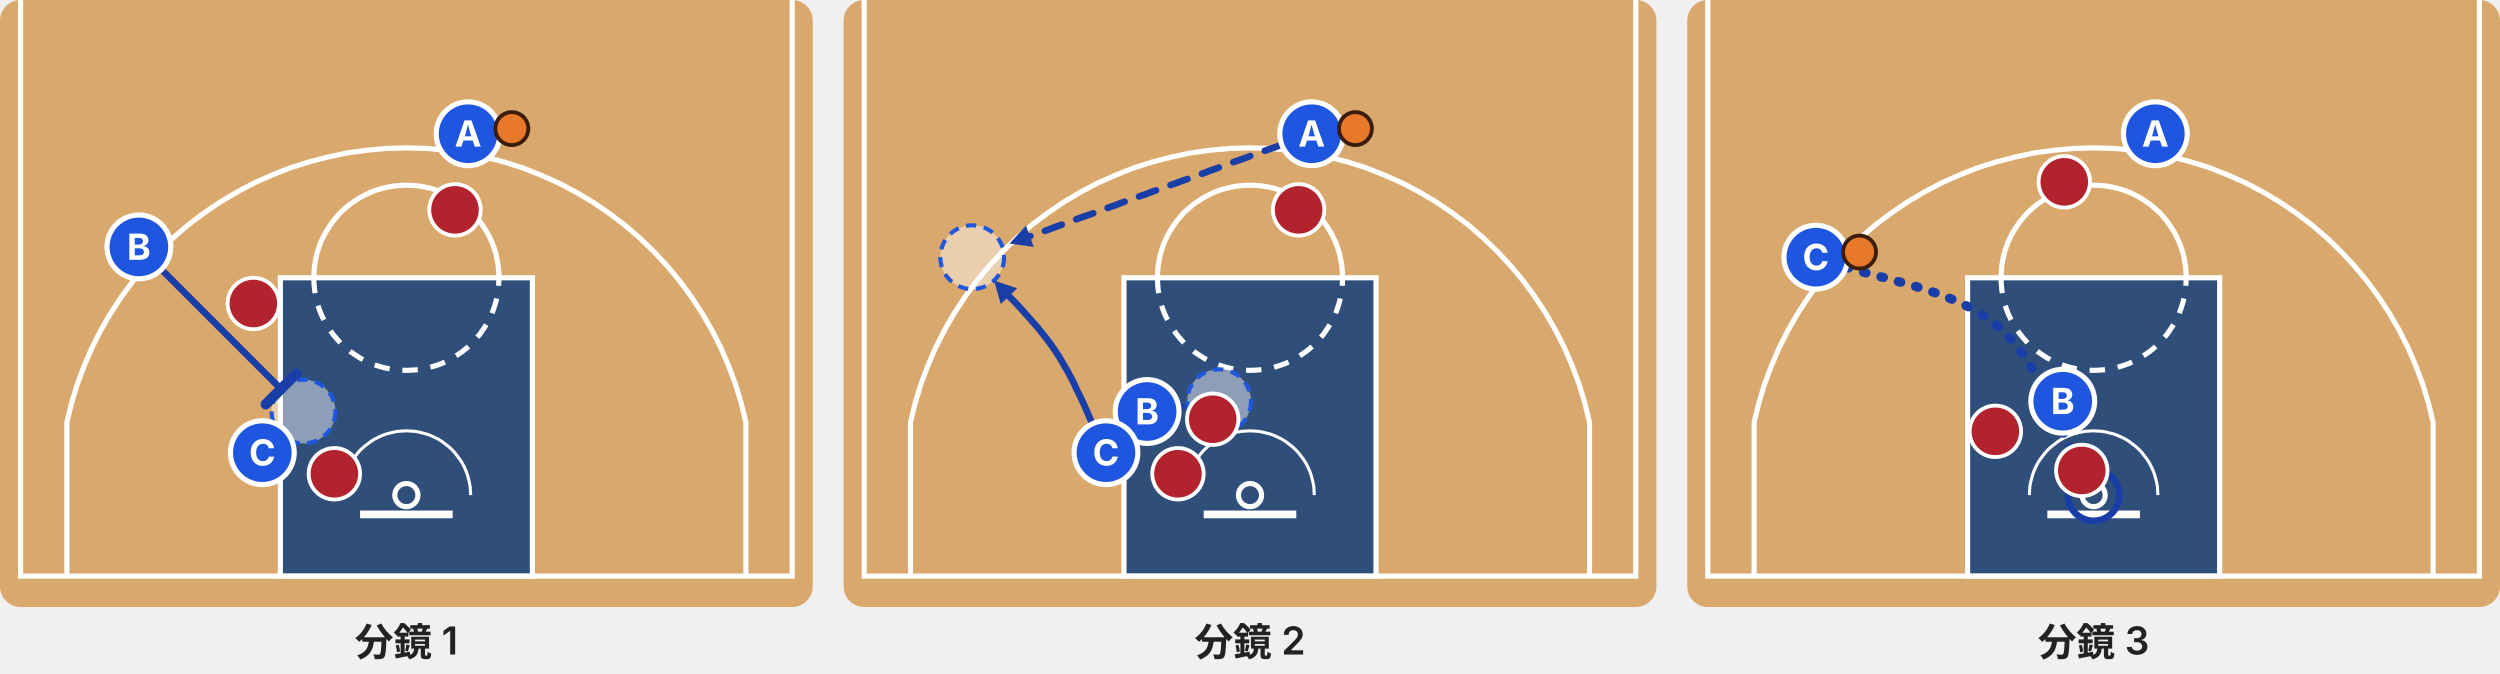
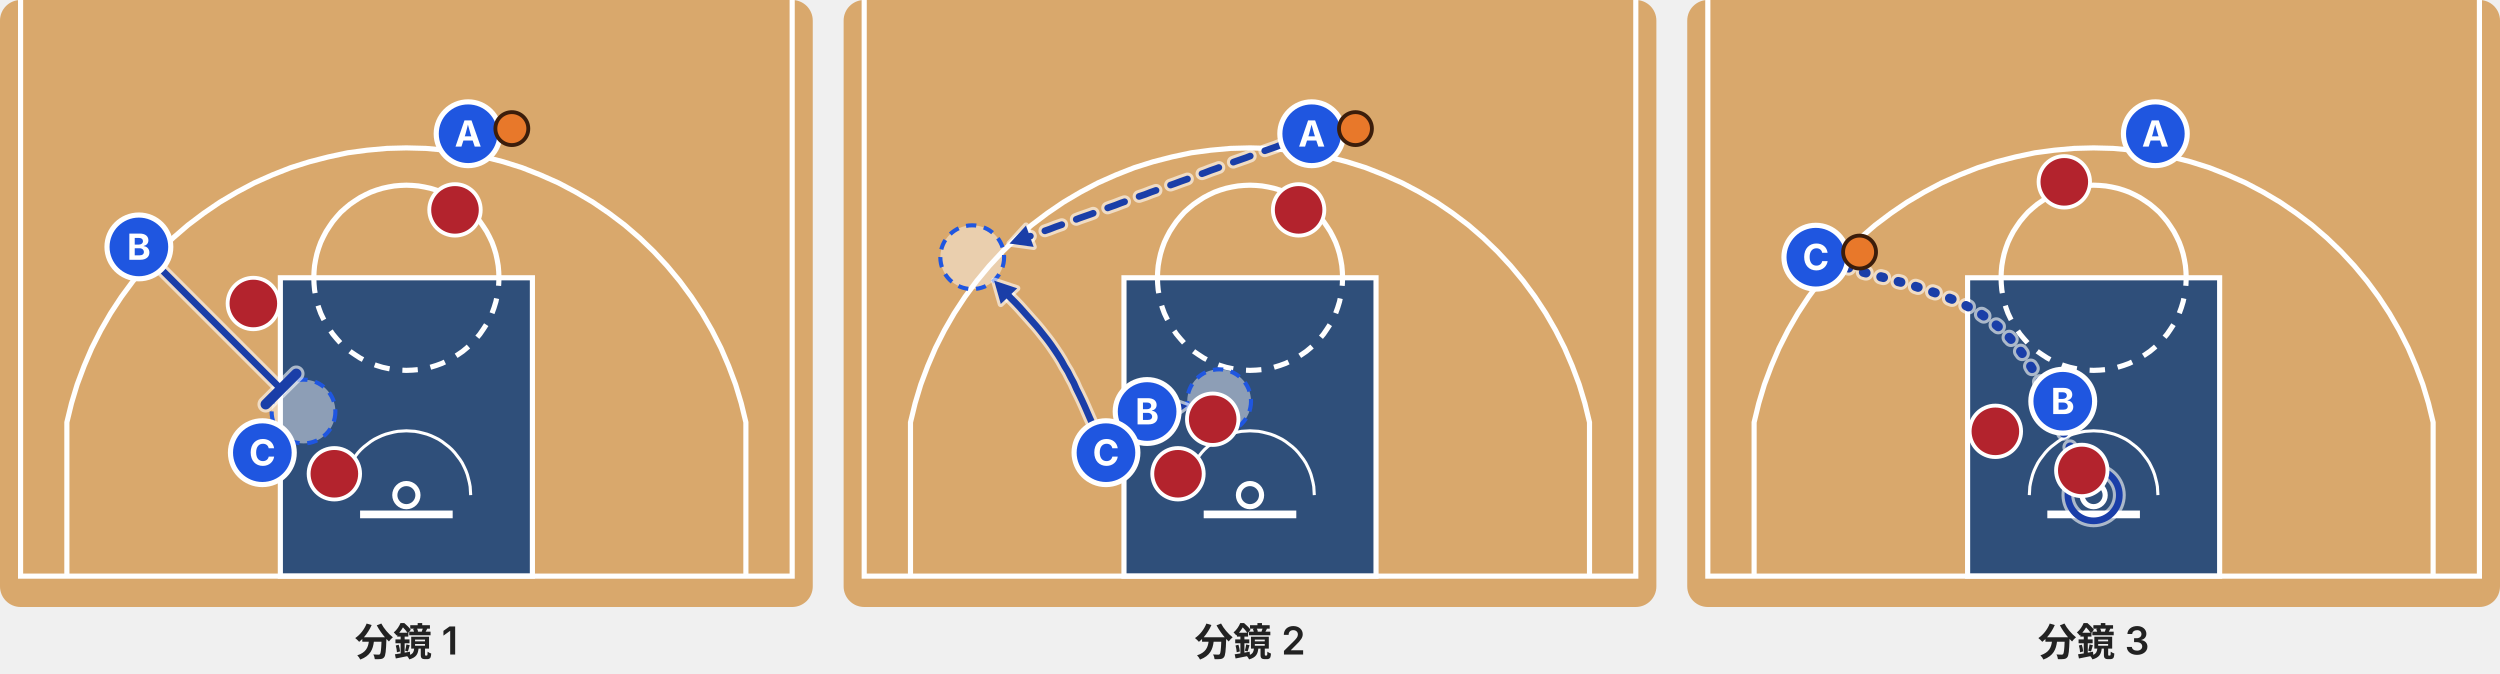
<svg xmlns="http://www.w3.org/2000/svg" viewBox="0 0 972.0 262.0" width="972.0" height="262.0" font-family="-apple-system, 'PingFang TC', 'Noto Sans TC', sans-serif">
  <g transform="translate(0,0)">
    <rect width="316.0" height="236.0" rx="8" fill="#d9a86c" />
    <rect x="109.0" y="108.0" width="98.0" height="116.0" fill="#2f4f7a" stroke="#ffffff" stroke-width="2" />
    <polyline points="8.0,0.0 8.0,224.0 308.0,224.0 308.0,0.0" fill="none" stroke="#ffffff" stroke-width="2" />
    <polyline points="194.0,108.0 193.9,105.6 193.7,103.3 193.3,101.0 192.8,98.7 192.1,96.4 191.3,94.2 190.3,92.1 189.2,90.0 187.9,88.0 186.6,86.1 185.1,84.3 183.5,82.5 181.7,80.9 179.9,79.4 178.0,78.1 176.0,76.8 173.9,75.7 171.8,74.7 169.6,73.9 167.3,73.2 165.0,72.7 162.7,72.3 160.4,72.1 158.0,72.0 155.6,72.1 153.3,72.3 151.0,72.7 148.7,73.2 146.4,73.9 144.2,74.7 142.1,75.7 140.0,76.8 138.0,78.1 136.1,79.4 134.3,80.9 132.5,82.5 130.9,84.3 129.4,86.1 128.1,88.0 126.8,90.0 125.7,92.1 124.7,94.2 123.9,96.4 123.2,98.7 122.7,101.0 122.3,103.3 122.1,105.6 122.0,108.0" fill="none" stroke="#ffffff" stroke-width="2" />
    <polyline points="122.0,108.0 122.1,110.4 122.3,112.7 122.7,115.0 123.2,117.3 123.9,119.6 124.7,121.8 125.7,123.9 126.8,126.0 128.1,128.0 129.4,129.9 130.9,131.7 132.5,133.5 134.3,135.1 136.1,136.6 138.0,137.9 140.0,139.2 142.1,140.3 144.2,141.3 146.4,142.1 148.7,142.8 151.0,143.3 153.3,143.7 155.6,143.9 158.0,144.0 160.4,143.9 162.7,143.7 165.0,143.3 167.3,142.8 169.6,142.1 171.8,141.3 173.9,140.3 176.0,139.2 178.0,137.9 179.9,136.6 181.7,135.1 183.5,133.5 185.1,131.7 186.6,129.9 187.9,128.0 189.2,126.0 190.3,123.9 191.3,121.8 192.1,119.6 192.8,117.3 193.3,115.0 193.7,112.7 193.9,110.4 194.0,108.0" fill="none" stroke="#ffffff" stroke-width="2" stroke-dasharray="6 5" />
    <polyline points="290.0,224.0 290.0,164.2 288.2,156.8 286.0,149.5 283.3,142.3 280.3,135.3 276.8,128.4 273.0,121.8 268.8,115.4 264.3,109.3 259.4,103.4 254.2,97.8 248.7,92.5 242.9,87.5 236.8,82.9 230.5,78.6 223.9,74.7 217.1,71.1 210.1,68.0 203.0,65.2 195.7,62.9 188.3,61.0 180.8,59.4 173.3,58.4 165.6,57.7 158.0,57.5 150.4,57.7 142.7,58.4 135.2,59.4 127.7,61.0 120.3,62.9 113.0,65.2 105.9,68.0 98.9,71.1 92.1,74.7 85.5,78.6 79.2,82.9 73.1,87.5 67.3,92.5 61.8,97.8 56.6,103.4 51.7,109.3 47.2,115.4 43.0,121.8 39.2,128.4 35.7,135.3 32.7,142.3 30.0,149.5 27.8,156.8 26.0,164.2 26.0,224.0" fill="none" stroke="#ffffff" stroke-width="2" />
    <polyline points="183.0,192.5 182.9,190.9 182.8,189.2 182.5,187.6 182.1,186.0 181.7,184.5 181.1,182.9 180.4,181.4 179.7,180.0 178.8,178.6 177.8,177.3 176.8,176.0 175.7,174.8 174.5,173.7 173.2,172.7 171.9,171.7 170.5,170.8 169.1,170.1 167.6,169.4 166.0,168.8 164.5,168.4 162.9,168.0 161.3,167.7 159.6,167.6 158.0,167.5 156.4,167.6 154.7,167.7 153.1,168.0 151.5,168.4 150.0,168.8 148.4,169.4 146.9,170.1 145.5,170.8 144.1,171.7 142.8,172.7 141.5,173.7 140.3,174.8 139.2,176.0 138.2,177.3 137.2,178.6 136.3,180.0 135.6,181.4 134.9,182.9 134.3,184.5 133.9,186.0 133.5,187.6 133.2,189.2 133.1,190.9 133.0,192.5" fill="none" stroke="#ffffff" stroke-width="1.2" />
    <line x1="140.0" y1="200.0" x2="176.0" y2="200.0" stroke="#ffffff" stroke-width="3" />
    <circle cx="158.0" cy="192.5" r="4.5" fill="none" stroke="#ffffff" stroke-width="2" />
    <circle cx="118.0" cy="160.0" r="12.4" fill="#ffffff" fill-opacity="0.45" stroke="#1f56e0" stroke-width="1.6" stroke-dasharray="4 3" />
+     <polyline points="62.8,104.8 64.4,106.4 66.1,108.1 67.8,109.8 69.6,111.6 71.3,113.3 73.0,115.0 74.8,116.8 76.5,118.5 78.2,120.2 79.9,121.9 81.7,123.7 83.4,125.4 85.1,127.1 86.9,128.9 88.6,130.6 90.3,132.3 92.1,134.1 93.8,135.8 95.5,137.5 97.2,139.2 99.0,141.0 100.7,142.7 102.4,144.4 104.2,146.2 105.9,147.9 107.6,149.6 109.2,151.2" fill="none" stroke="#ffffff" stroke-width="5.0" stroke-linecap="round" stroke-linejoin="round" stroke-opacity="0.6" fill-opacity="0.6" />
+     <line x1="115.2" y1="145.3" x2="103.3" y2="157.2" stroke="#ffffff" stroke-width="6.4" stroke-linecap="round" stroke-opacity="0.6" fill-opacity="0.6" />
    <polyline points="62.8,104.8 64.4,106.4 66.1,108.1 67.8,109.8 69.6,111.6 71.3,113.3 73.0,115.0 74.8,116.8 76.5,118.5 78.2,120.2 79.9,121.9 81.7,123.7 83.4,125.4 85.1,127.1 86.9,128.9 88.6,130.6 90.3,132.3 92.1,134.1 93.8,135.8 95.5,137.5 97.2,139.2 99.0,141.0 100.7,142.7 102.4,144.4 104.2,146.2 105.9,147.9 107.6,149.6 109.2,151.2" fill="none" stroke="#1a3ea8" stroke-width="2.6" stroke-linecap="round" stroke-linejoin="round" />
-     <line x1="115.2" y1="145.3" x2="103.3" y2="157.2" stroke="#1a3ea8" stroke-width="4" stroke-linecap="round" />
+     <line x1="115.2" y1="145.3" x2="103.3" y2="157.2" stroke="#1a3ea8" stroke-width="4.0" stroke-linecap="round" />
    <circle cx="176.9" cy="81.6" r="10.0" fill="#b3232d" stroke="#fff" stroke-width="1.5" />
    <circle cx="98.5" cy="118.0" r="10.0" fill="#b3232d" stroke="#fff" stroke-width="1.5" />
    <circle cx="130.0" cy="184.2" r="10.0" fill="#b3232d" stroke="#fff" stroke-width="1.5" />
    <circle cx="182.0" cy="52.0" r="12.4" fill="#1f56e0" stroke="#fff" stroke-width="2" />
    <text x="182.0" y="57.0" font-size="14" font-weight="700" fill="#fff" text-anchor="middle">A</text>
    <circle cx="54.0" cy="96.0" r="12.4" fill="#1f56e0" stroke="#fff" stroke-width="2" />
    <text x="54.0" y="101.0" font-size="14" font-weight="700" fill="#fff" text-anchor="middle">B</text>
    <circle cx="102.0" cy="176.0" r="12.4" fill="#1f56e0" stroke="#fff" stroke-width="2" />
    <text x="102.0" y="181.0" font-size="14" font-weight="700" fill="#fff" text-anchor="middle">C</text>
    <circle cx="199.0" cy="50.0" r="6.4" fill="#e8782a" stroke="#3b1d0b" stroke-width="1.5" />
    <text x="158.0" y="255.0" font-size="15" font-weight="600" fill="#222" text-anchor="middle">分鏡 1</text>
  </g>
  <g transform="translate(328,0)">
    <rect width="316.0" height="236.0" rx="8" fill="#d9a86c" />
    <rect x="109.0" y="108.0" width="98.0" height="116.0" fill="#2f4f7a" stroke="#ffffff" stroke-width="2" />
    <polyline points="8.0,0.0 8.0,224.0 308.0,224.0 308.0,0.0" fill="none" stroke="#ffffff" stroke-width="2" />
    <polyline points="194.0,108.0 193.9,105.6 193.7,103.3 193.3,101.0 192.8,98.7 192.1,96.4 191.3,94.2 190.3,92.1 189.2,90.0 187.9,88.0 186.6,86.1 185.1,84.3 183.5,82.5 181.7,80.9 179.9,79.4 178.0,78.1 176.0,76.8 173.9,75.7 171.8,74.7 169.6,73.9 167.3,73.2 165.0,72.7 162.7,72.3 160.4,72.1 158.0,72.0 155.6,72.1 153.3,72.3 151.0,72.7 148.7,73.2 146.4,73.9 144.2,74.7 142.1,75.7 140.0,76.8 138.0,78.1 136.1,79.4 134.3,80.9 132.5,82.5 130.9,84.3 129.4,86.1 128.1,88.0 126.8,90.0 125.7,92.1 124.7,94.2 123.9,96.4 123.2,98.7 122.7,101.0 122.3,103.3 122.1,105.6 122.0,108.0" fill="none" stroke="#ffffff" stroke-width="2" />
    <polyline points="122.0,108.0 122.1,110.4 122.3,112.7 122.7,115.0 123.2,117.3 123.9,119.6 124.7,121.8 125.7,123.9 126.8,126.0 128.1,128.0 129.4,129.9 130.9,131.7 132.5,133.5 134.3,135.1 136.1,136.6 138.0,137.9 140.0,139.2 142.1,140.3 144.2,141.3 146.4,142.1 148.7,142.8 151.0,143.3 153.3,143.7 155.6,143.9 158.0,144.0 160.4,143.9 162.7,143.7 165.0,143.3 167.3,142.8 169.6,142.1 171.8,141.3 173.9,140.3 176.0,139.2 178.0,137.9 179.9,136.6 181.7,135.1 183.5,133.5 185.1,131.7 186.6,129.9 187.9,128.0 189.2,126.0 190.3,123.9 191.3,121.8 192.1,119.6 192.8,117.3 193.3,115.0 193.7,112.7 193.9,110.4 194.0,108.0" fill="none" stroke="#ffffff" stroke-width="2" stroke-dasharray="6 5" />
    <polyline points="290.0,224.0 290.0,164.2 288.2,156.8 286.0,149.5 283.3,142.3 280.3,135.3 276.8,128.4 273.0,121.8 268.8,115.4 264.3,109.3 259.4,103.4 254.2,97.8 248.7,92.5 242.9,87.5 236.8,82.9 230.5,78.6 223.9,74.7 217.1,71.1 210.1,68.0 203.0,65.2 195.7,62.9 188.3,61.0 180.8,59.4 173.3,58.4 165.6,57.7 158.0,57.5 150.4,57.7 142.7,58.4 135.2,59.4 127.7,61.0 120.3,62.9 113.0,65.2 105.9,68.0 98.9,71.1 92.1,74.7 85.5,78.6 79.2,82.9 73.1,87.5 67.3,92.5 61.8,97.8 56.6,103.4 51.7,109.3 47.2,115.4 43.0,121.8 39.2,128.4 35.7,135.3 32.7,142.3 30.0,149.5 27.8,156.8 26.0,164.2 26.0,224.0" fill="none" stroke="#ffffff" stroke-width="2" />
    <polyline points="183.0,192.5 182.9,190.9 182.8,189.2 182.5,187.6 182.1,186.0 181.7,184.5 181.1,182.9 180.4,181.4 179.7,180.0 178.8,178.6 177.8,177.3 176.8,176.0 175.7,174.8 174.5,173.7 173.2,172.7 171.9,171.7 170.5,170.8 169.1,170.1 167.6,169.4 166.0,168.8 164.5,168.4 162.9,168.0 161.3,167.7 159.6,167.6 158.0,167.5 156.4,167.6 154.7,167.7 153.1,168.0 151.5,168.4 150.0,168.8 148.4,169.4 146.9,170.1 145.5,170.8 144.1,171.7 142.8,172.7 141.5,173.7 140.3,174.8 139.2,176.0 138.2,177.3 137.2,178.6 136.3,180.0 135.6,181.4 134.9,182.9 134.3,184.5 133.9,186.0 133.5,187.6 133.2,189.2 133.1,190.9 133.0,192.5" fill="none" stroke="#ffffff" stroke-width="1.2" />
    <line x1="140.0" y1="200.0" x2="176.0" y2="200.0" stroke="#ffffff" stroke-width="3" />
    <circle cx="158.0" cy="192.5" r="4.5" fill="none" stroke="#ffffff" stroke-width="2" />
    <circle cx="50.0" cy="100.0" r="12.4" fill="#ffffff" fill-opacity="0.45" stroke="#1f56e0" stroke-width="1.6" stroke-dasharray="4 3" />
    <circle cx="146.0" cy="156.0" r="12.4" fill="#ffffff" fill-opacity="0.45" stroke="#1f56e0" stroke-width="1.6" stroke-dasharray="4 3" />
+     <polyline points="96.8,164.8 96.7,164.7 95.7,162.5 94.7,160.2 93.7,157.9 92.7,155.7 91.6,153.4 90.5,151.2 89.5,148.9 88.3,146.7 87.2,144.5 85.9,142.4 84.7,140.2 83.4,138.1 82.0,136.0 80.7,134.1 79.3,132.2 77.8,130.3 76.3,128.4 74.8,126.6 73.2,124.8 71.6,123.0 70.0,121.2 68.4,119.4 66.7,117.6 65.0,115.9 63.3,114.1 63.2,114.0" fill="none" stroke="#ffffff" stroke-width="5.0" stroke-linecap="round" stroke-linejoin="round" stroke-opacity="0.6" fill-opacity="0.6" />
+     <polygon points="58.5,109.1 61.1,118.2 67.5,112.1" fill="#ffffff" stroke="#ffffff" stroke-width="2.4" stroke-linejoin="round" stroke-opacity="0.6" fill-opacity="0.6" />
    <polyline points="96.8,164.8 96.7,164.7 95.7,162.5 94.7,160.2 93.7,157.9 92.7,155.7 91.6,153.4 90.5,151.2 89.5,148.9 88.3,146.7 87.2,144.5 85.9,142.4 84.7,140.2 83.4,138.1 82.0,136.0 80.7,134.1 79.3,132.2 77.8,130.3 76.3,128.4 74.8,126.6 73.2,124.8 71.6,123.0 70.0,121.2 68.4,119.4 66.7,117.6 65.0,115.9 63.3,114.1 63.2,114.0" fill="none" stroke="#1a3ea8" stroke-width="2.6" stroke-linecap="round" stroke-linejoin="round" />
    <polygon points="58.5,109.1 61.1,118.2 67.5,112.1" fill="#1a3ea8" />
+     <polyline points="" fill="none" stroke="#ffffff" stroke-width="5.0" stroke-linecap="round" stroke-linejoin="round" stroke-opacity="0.6" fill-opacity="0.6" />
+     <polygon points="133.7,157.8 124.8,154.6 126.0,163.3" fill="#ffffff" stroke="#ffffff" stroke-width="2.4" stroke-linejoin="round" stroke-opacity="0.6" fill-opacity="0.6" />
    <polyline points="" fill="none" stroke="#1a3ea8" stroke-width="2.6" stroke-linecap="round" stroke-linejoin="round" />
    <polygon points="133.7,157.8 124.8,154.6 126.0,163.3" fill="#1a3ea8" />
+     <polyline points="170.3,56.2 168.1,57.1 165.8,57.9 163.5,58.7 161.2,59.6 158.8,60.4 156.5,61.3 154.2,62.1 151.9,62.9 149.6,63.8 147.3,64.6 144.9,65.5 142.6,66.3 140.3,67.2 138.0,68.0 135.7,68.8 133.4,69.7 131.1,70.5 128.7,71.4 126.4,72.2 124.1,73.1 121.8,73.9 119.5,74.7 117.2,75.6 114.8,76.4 112.5,77.3 110.2,78.1 107.9,78.9 105.6,79.8 103.3,80.6 100.9,81.5 98.6,82.3 96.3,83.2 94.0,84.0 91.7,84.8 89.4,85.7 87.1,86.5 84.7,87.4 82.4,88.2 80.1,89.1 77.8,89.9 75.5,90.7 73.2,91.6 70.9,92.4" fill="none" stroke="#ffffff" stroke-width="5.0" stroke-linecap="round" stroke-linejoin="round" stroke-opacity="0.6" fill-opacity="0.6" stroke-dasharray="7 6" />
+     <polygon points="64.5,94.7 73.9,96.0 70.9,87.7" fill="#ffffff" stroke="#ffffff" stroke-width="2.4" stroke-linejoin="round" stroke-opacity="0.6" fill-opacity="0.6" />
    <polyline points="170.3,56.2 168.1,57.1 165.8,57.9 163.5,58.7 161.2,59.6 158.8,60.4 156.5,61.3 154.2,62.1 151.9,62.9 149.6,63.8 147.3,64.6 144.9,65.5 142.6,66.3 140.3,67.2 138.0,68.0 135.7,68.8 133.4,69.7 131.1,70.5 128.7,71.4 126.4,72.2 124.1,73.1 121.8,73.9 119.5,74.7 117.2,75.6 114.8,76.4 112.5,77.3 110.2,78.1 107.9,78.9 105.6,79.8 103.3,80.6 100.9,81.5 98.6,82.3 96.3,83.2 94.0,84.0 91.7,84.8 89.4,85.7 87.1,86.5 84.7,87.4 82.4,88.2 80.1,89.1 77.8,89.9 75.5,90.7 73.2,91.6 70.9,92.4" fill="none" stroke="#1a3ea8" stroke-width="2.6" stroke-linecap="round" stroke-linejoin="round" stroke-dasharray="7 6" />
    <polygon points="64.5,94.7 73.9,96.0 70.9,87.7" fill="#1a3ea8" />
    <circle cx="176.9" cy="81.6" r="10.0" fill="#b3232d" stroke="#fff" stroke-width="1.5" />
    <circle cx="143.5" cy="163.0" r="10.0" fill="#b3232d" stroke="#fff" stroke-width="1.5" />
    <circle cx="130.0" cy="184.2" r="10.0" fill="#b3232d" stroke="#fff" stroke-width="1.5" />
    <circle cx="182.0" cy="52.0" r="12.4" fill="#1f56e0" stroke="#fff" stroke-width="2" />
    <text x="182.0" y="57.0" font-size="14" font-weight="700" fill="#fff" text-anchor="middle">A</text>
    <circle cx="118.0" cy="160.0" r="12.4" fill="#1f56e0" stroke="#fff" stroke-width="2" />
    <text x="118.0" y="165.0" font-size="14" font-weight="700" fill="#fff" text-anchor="middle">B</text>
    <circle cx="102.0" cy="176.0" r="12.4" fill="#1f56e0" stroke="#fff" stroke-width="2" />
    <text x="102.0" y="181.0" font-size="14" font-weight="700" fill="#fff" text-anchor="middle">C</text>
    <circle cx="199.0" cy="50.0" r="6.4" fill="#e8782a" stroke="#3b1d0b" stroke-width="1.5" />
    <text x="158.0" y="255.0" font-size="15" font-weight="600" fill="#222" text-anchor="middle">分鏡 2</text>
  </g>
  <g transform="translate(656,0)">
    <rect width="316.0" height="236.0" rx="8" fill="#d9a86c" />
    <rect x="109.0" y="108.0" width="98.0" height="116.0" fill="#2f4f7a" stroke="#ffffff" stroke-width="2" />
    <polyline points="8.0,0.0 8.0,224.0 308.0,224.0 308.0,0.0" fill="none" stroke="#ffffff" stroke-width="2" />
    <polyline points="194.0,108.0 193.9,105.6 193.7,103.3 193.3,101.0 192.8,98.7 192.1,96.4 191.3,94.2 190.3,92.1 189.2,90.0 187.9,88.0 186.6,86.1 185.1,84.3 183.5,82.5 181.7,80.9 179.9,79.4 178.0,78.1 176.0,76.8 173.9,75.7 171.8,74.7 169.6,73.9 167.3,73.2 165.0,72.7 162.7,72.3 160.4,72.1 158.0,72.0 155.6,72.1 153.3,72.3 151.0,72.7 148.7,73.2 146.4,73.9 144.2,74.7 142.1,75.7 140.0,76.8 138.0,78.1 136.1,79.4 134.3,80.9 132.5,82.5 130.9,84.3 129.4,86.1 128.1,88.0 126.8,90.0 125.7,92.1 124.7,94.2 123.9,96.4 123.2,98.7 122.7,101.0 122.3,103.3 122.1,105.6 122.0,108.0" fill="none" stroke="#ffffff" stroke-width="2" />
    <polyline points="122.0,108.0 122.1,110.4 122.3,112.7 122.7,115.0 123.2,117.3 123.9,119.6 124.7,121.8 125.7,123.9 126.8,126.0 128.1,128.0 129.4,129.9 130.9,131.7 132.5,133.5 134.3,135.1 136.1,136.6 138.0,137.9 140.0,139.2 142.1,140.3 144.2,141.3 146.4,142.1 148.7,142.8 151.0,143.3 153.3,143.7 155.6,143.9 158.0,144.0 160.4,143.9 162.7,143.7 165.0,143.3 167.3,142.8 169.6,142.1 171.8,141.3 173.9,140.3 176.0,139.2 178.0,137.9 179.9,136.6 181.7,135.1 183.5,133.5 185.1,131.7 186.6,129.9 187.9,128.0 189.2,126.0 190.3,123.9 191.3,121.8 192.1,119.6 192.8,117.3 193.3,115.0 193.7,112.7 193.9,110.4 194.0,108.0" fill="none" stroke="#ffffff" stroke-width="2" stroke-dasharray="6 5" />
    <polyline points="290.0,224.0 290.0,164.2 288.2,156.8 286.0,149.5 283.3,142.3 280.3,135.3 276.8,128.4 273.0,121.8 268.8,115.4 264.3,109.3 259.4,103.4 254.2,97.8 248.7,92.5 242.9,87.5 236.8,82.9 230.5,78.6 223.9,74.7 217.1,71.1 210.1,68.0 203.0,65.2 195.7,62.9 188.3,61.0 180.8,59.4 173.3,58.4 165.6,57.7 158.0,57.5 150.4,57.7 142.7,58.4 135.2,59.4 127.7,61.0 120.3,62.9 113.0,65.2 105.9,68.0 98.9,71.1 92.1,74.7 85.5,78.6 79.2,82.9 73.1,87.5 67.3,92.5 61.8,97.8 56.6,103.4 51.7,109.3 47.2,115.4 43.0,121.8 39.2,128.4 35.7,135.3 32.7,142.3 30.0,149.5 27.8,156.8 26.0,164.2 26.0,224.0" fill="none" stroke="#ffffff" stroke-width="2" />
    <polyline points="183.0,192.5 182.9,190.9 182.8,189.2 182.5,187.6 182.1,186.0 181.7,184.5 181.1,182.9 180.4,181.4 179.7,180.0 178.8,178.6 177.8,177.3 176.8,176.0 175.7,174.8 174.5,173.7 173.2,172.7 171.9,171.7 170.5,170.8 169.1,170.1 167.6,169.4 166.0,168.8 164.5,168.4 162.9,168.0 161.3,167.7 159.6,167.6 158.0,167.5 156.4,167.6 154.7,167.7 153.1,168.0 151.5,168.4 150.0,168.8 148.4,169.4 146.9,170.1 145.5,170.8 144.1,171.7 142.8,172.7 141.5,173.7 140.3,174.8 139.2,176.0 138.2,177.3 137.2,178.6 136.3,180.0 135.6,181.4 134.9,182.9 134.3,184.5 133.9,186.0 133.5,187.6 133.2,189.2 133.1,190.9 133.0,192.5" fill="none" stroke="#ffffff" stroke-width="1.2" />
    <line x1="140.0" y1="200.0" x2="176.0" y2="200.0" stroke="#ffffff" stroke-width="3" />
    <circle cx="158.0" cy="192.5" r="4.5" fill="none" stroke="#ffffff" stroke-width="2" />
+     <polyline points="61.8,103.9 64.2,104.6 66.6,105.3 69.1,106.0 71.5,106.6 74.0,107.3 76.4,107.9 78.9,108.6 81.3,109.3 83.8,109.9 86.2,110.6 88.6,111.3 91.0,112.1 93.4,112.8 95.7,113.6 98.0,114.4 100.3,115.3 102.6,116.2 104.8,117.1 107.0,118.1 109.1,119.2 111.1,120.3 113.2,121.4 115.1,122.7 117.0,124.0 118.9,125.4 120.7,126.8 122.4,128.3 124.0,130.0 125.6,131.6 127.1,133.4 128.6,135.2 130.0,137.1 131.3,139.0 132.7,141.0 133.9,143.0 135.2,145.1 136.4,147.2 137.5,149.4 138.7,151.6 139.8,153.8 140.9,156.1 141.9,158.4 143.0,160.7 144.0,163.0 145.1,165.3 146.1,167.6 147.1,169.9 148.2,172.3 149.2,174.6 150.2,176.9 151.3,179.2 152.3,181.5 153.4,183.6" fill="none" stroke="#ffffff" stroke-width="6.0" stroke-linecap="round" stroke-linejoin="round" stroke-opacity="0.6" fill-opacity="0.6" stroke-dasharray="1 6" />
+     <circle cx="158.0" cy="192.5" r="10.0" fill="none" stroke="#ffffff" stroke-width="5.0" stroke-opacity="0.6" fill-opacity="0.6" />
    <polyline points="61.8,103.9 64.2,104.6 66.6,105.3 69.1,106.0 71.5,106.6 74.0,107.3 76.4,107.9 78.9,108.6 81.3,109.3 83.8,109.9 86.2,110.6 88.6,111.3 91.0,112.1 93.4,112.8 95.7,113.6 98.0,114.4 100.3,115.3 102.6,116.2 104.8,117.1 107.0,118.1 109.1,119.2 111.1,120.3 113.2,121.4 115.1,122.7 117.0,124.0 118.9,125.4 120.7,126.8 122.4,128.3 124.0,130.0 125.6,131.6 127.1,133.4 128.6,135.2 130.0,137.1 131.3,139.0 132.7,141.0 133.9,143.0 135.2,145.1 136.4,147.2 137.5,149.4 138.7,151.6 139.8,153.8 140.9,156.1 141.9,158.4 143.0,160.7 144.0,163.0 145.1,165.3 146.1,167.6 147.1,169.9 148.2,172.3 149.2,174.6 150.2,176.9 151.3,179.2 152.3,181.5 153.4,183.6" fill="none" stroke="#1a3ea8" stroke-width="3.6" stroke-linecap="round" stroke-linejoin="round" stroke-dasharray="1 6" />
    <circle cx="158.0" cy="192.5" r="10.0" fill="none" stroke="#1a3ea8" stroke-width="2.6" />
    <circle cx="146.6" cy="70.7" r="10.0" fill="#b3232d" stroke="#fff" stroke-width="1.5" />
    <circle cx="119.8" cy="167.7" r="10.0" fill="#b3232d" stroke="#fff" stroke-width="1.5" />
    <circle cx="153.4" cy="182.9" r="10.0" fill="#b3232d" stroke="#fff" stroke-width="1.5" />
    <circle cx="182.0" cy="52.0" r="12.4" fill="#1f56e0" stroke="#fff" stroke-width="2" />
    <text x="182.0" y="57.0" font-size="14" font-weight="700" fill="#fff" text-anchor="middle">A</text>
    <circle cx="146.0" cy="156.0" r="12.4" fill="#1f56e0" stroke="#fff" stroke-width="2" />
    <text x="146.0" y="161.0" font-size="14" font-weight="700" fill="#fff" text-anchor="middle">B</text>
    <circle cx="50.0" cy="100.0" r="12.4" fill="#1f56e0" stroke="#fff" stroke-width="2" />
    <text x="50.0" y="105.0" font-size="14" font-weight="700" fill="#fff" text-anchor="middle">C</text>
    <circle cx="67.0" cy="98.0" r="6.4" fill="#e8782a" stroke="#3b1d0b" stroke-width="1.5" />
    <text x="158.0" y="255.0" font-size="15" font-weight="600" fill="#222" text-anchor="middle">分鏡 3</text>
  </g>
</svg>
